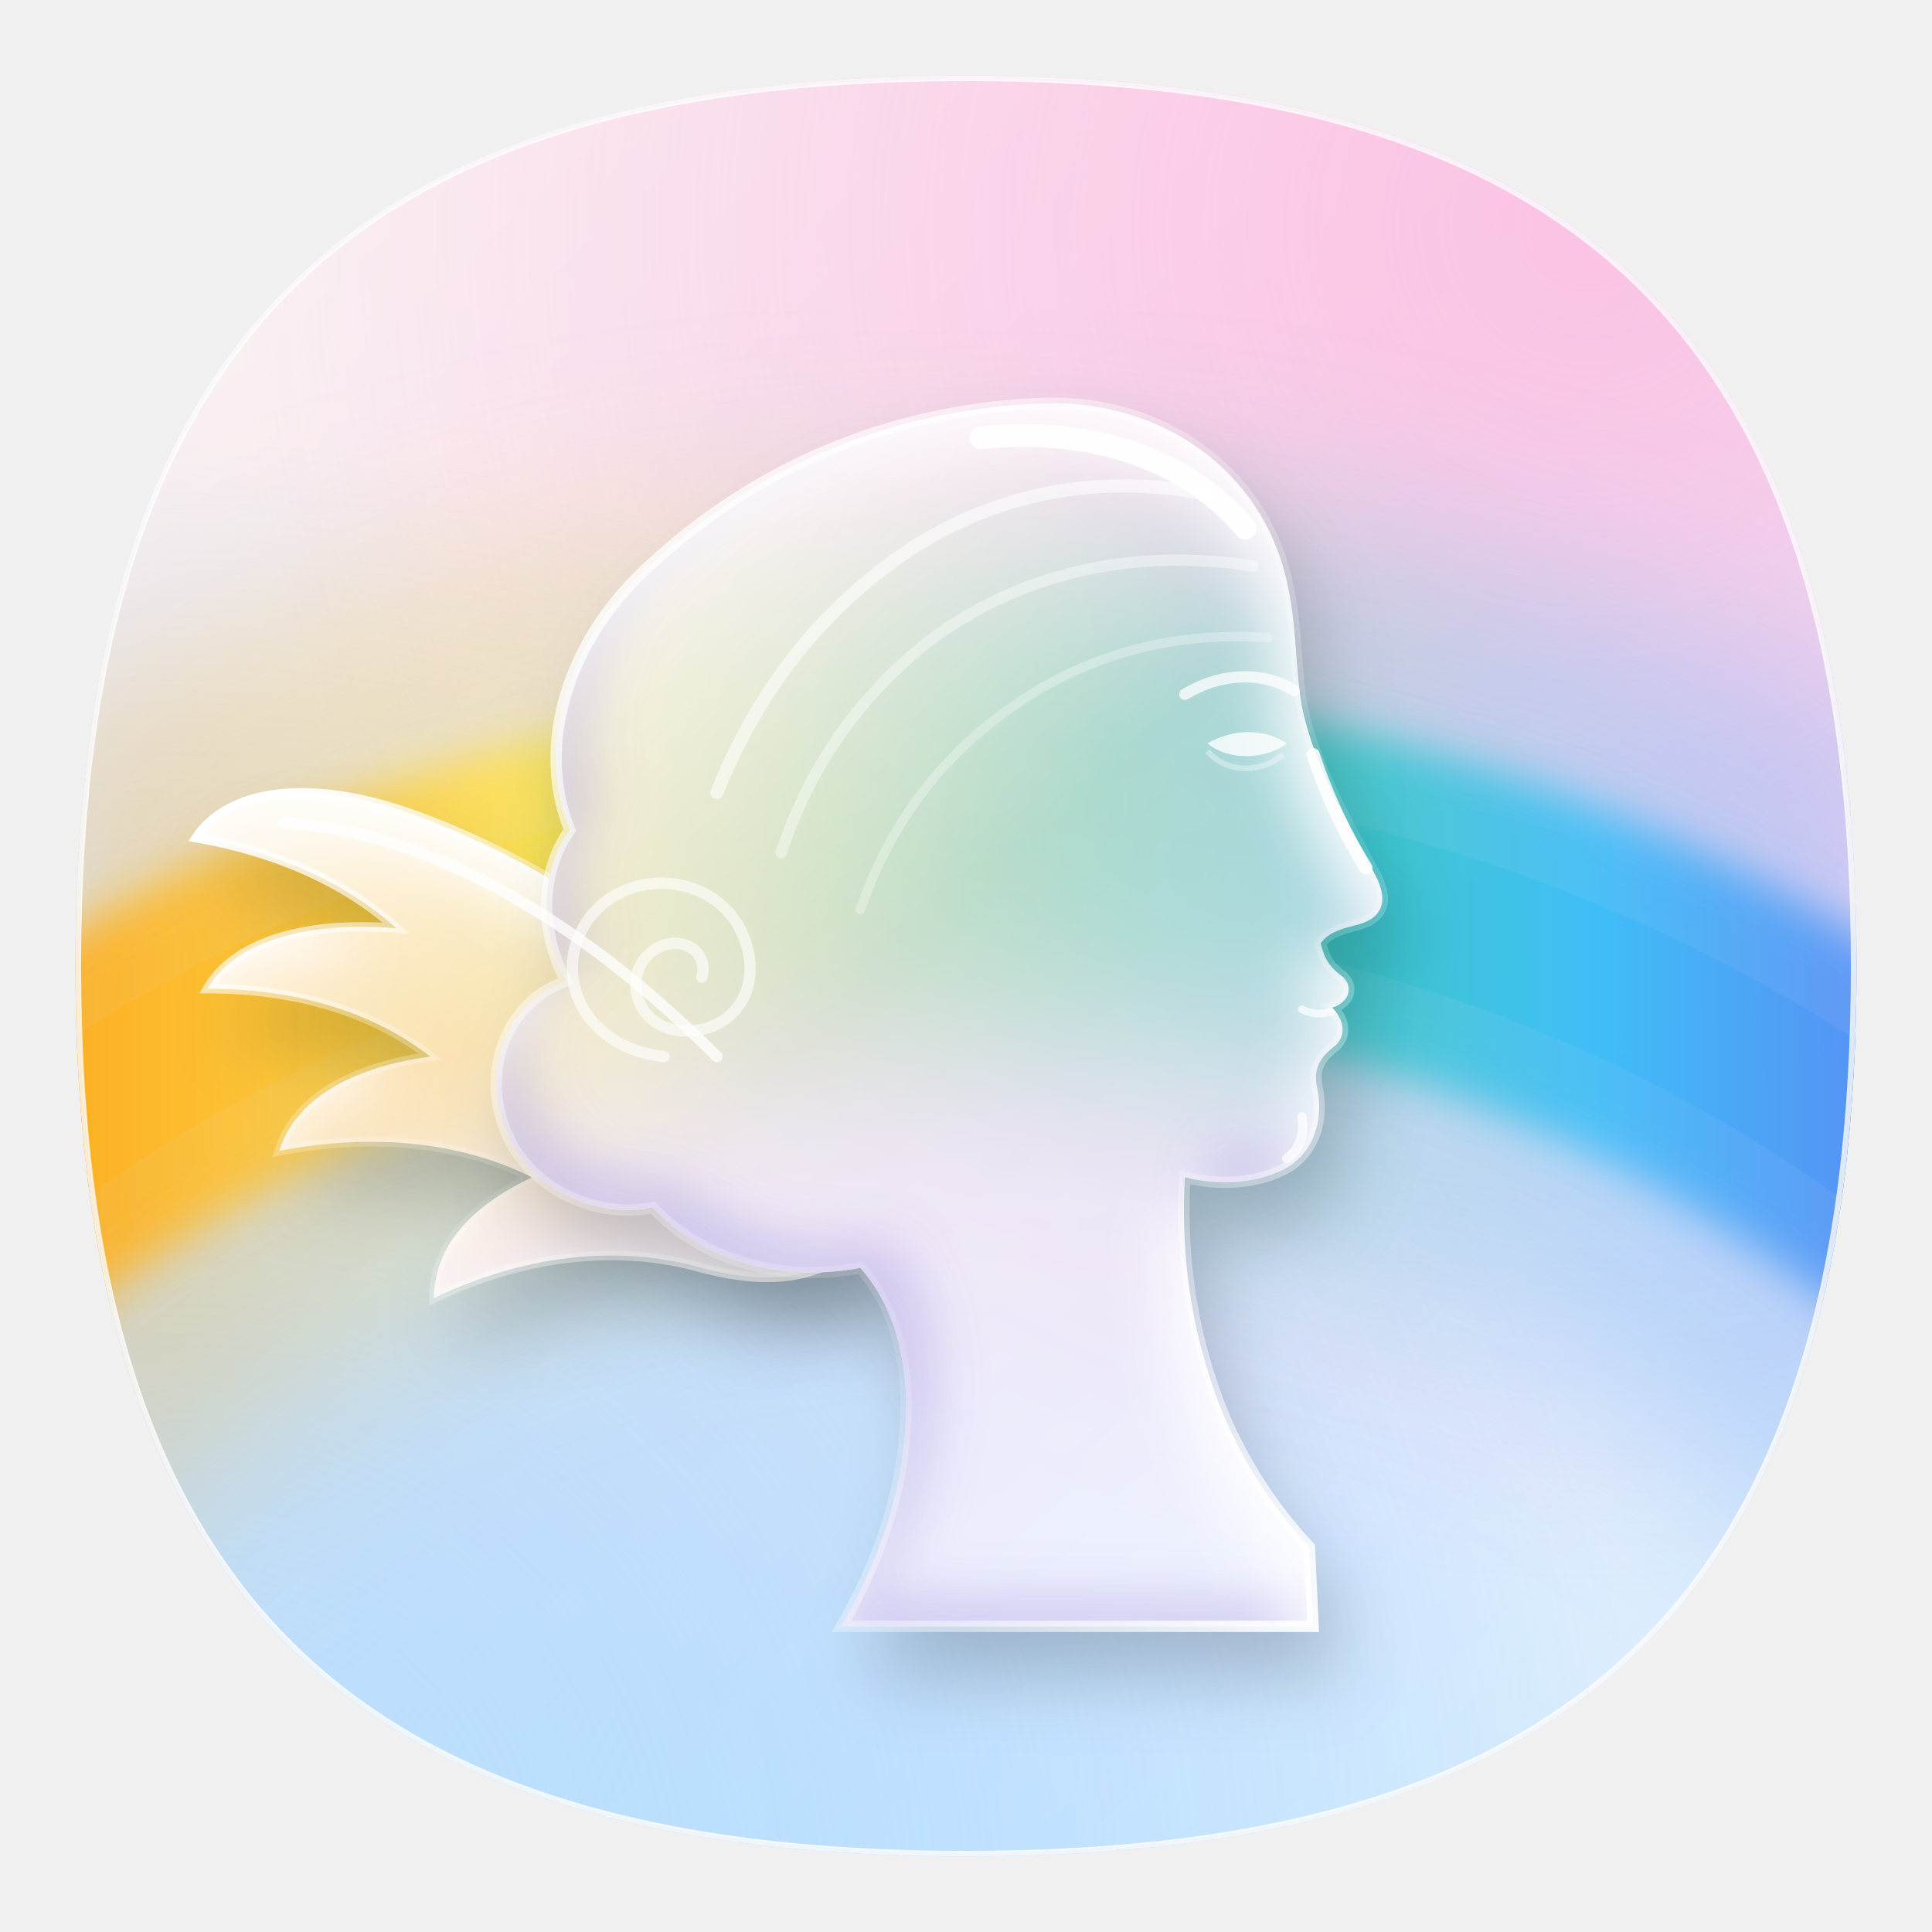
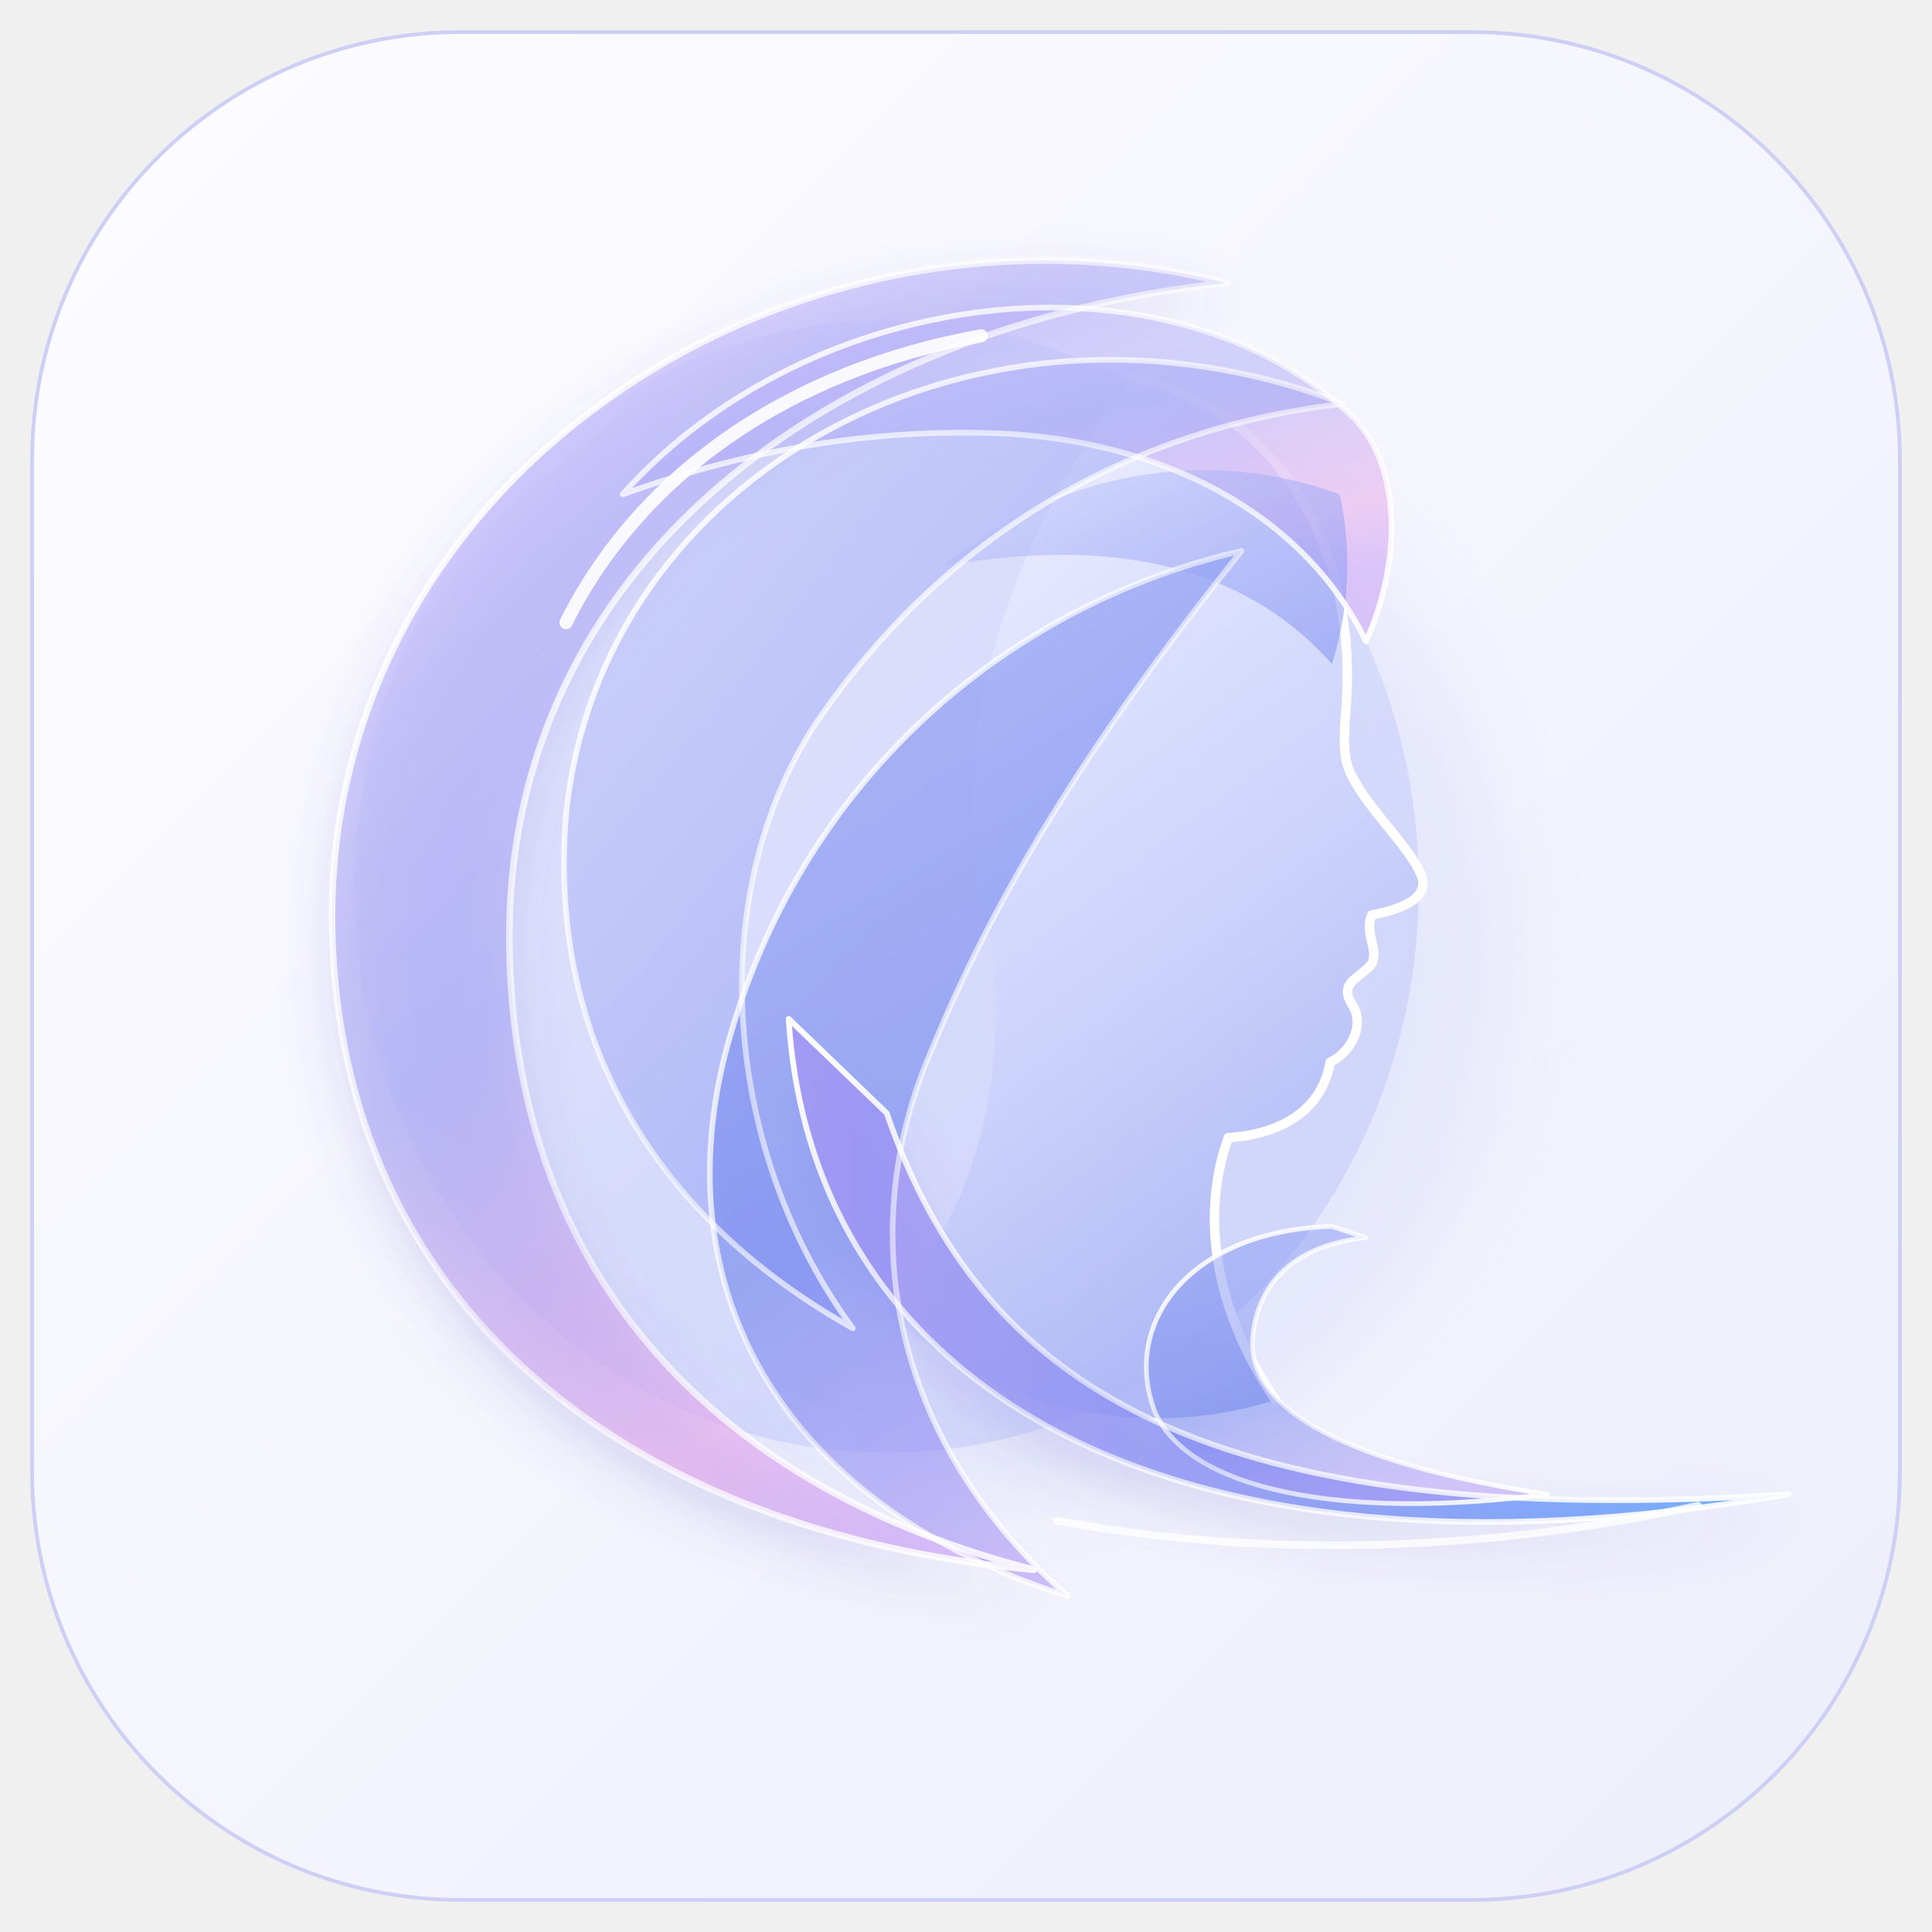
<svg xmlns="http://www.w3.org/2000/svg" viewBox="0 0 1024 1024" width="1024" height="1024">
  <defs>
-     <linearGradient id="sky" x1="0" y1="0" x2="0.9" y2="1">
-       <stop offset="0" stop-color="#fbf6f1" />
-       <stop offset="0.42" stop-color="#f6e6f4" />
-       <stop offset="0.78" stop-color="#e2ebff" />
-       <stop offset="1" stop-color="#d6f0fb" />
+     <linearGradient id="bg" x1="0" y1="0" x2="1" y2="1">
+       <stop offset="0" stop-color="#fdfcff" />
+       <stop offset="1" stop-color="#eceefb" />
    </linearGradient>
-     <radialGradient id="glowB" cx="0.1" cy="0.98" r="0.75">
-       <stop offset="0" stop-color="#9fdcff" stop-opacity="0.6" />
-       <stop offset="1" stop-color="#2fb4ff" stop-opacity="0" />
-     </radialGradient>
-     <filter id="haze" x="-40%" y="-40%" width="180%" height="180%">
-       <feGaussianBlur stdDeviation="46" />
-     </filter>
-     <radialGradient id="glow" cx="0.82" cy="0.12" r="0.7">
-       <stop offset="0" stop-color="#ffb3dc" stop-opacity="0.7" />
-       <stop offset="1" stop-color="#ffb3dc" stop-opacity="0" />
-     </radialGradient>
-     <linearGradient id="bow" x1="0" y1="0" x2="1" y2="0">
-       <stop offset="0" stop-color="#ff3b6b" />
-       <stop offset="0.18" stop-color="#ff9f0a" />
-       <stop offset="0.36" stop-color="#ffe14d" />
-       <stop offset="0.54" stop-color="#34d399" />
-       <stop offset="0.7" stop-color="#38bdf8" />
-       <stop offset="0.86" stop-color="#6366f1" />
-       <stop offset="1" stop-color="#d08cff" />
+     <linearGradient id="g1" x1="0" y1="0" x2="0.6" y2="1">
+       <stop offset="0" stop-color="#cbbcff" />
+       <stop offset="0.5" stop-color="#a9a9f6" />
+       <stop offset="0.85" stop-color="#e7a6ea" />
+       <stop offset="1" stop-color="#c69af5" />
    </linearGradient>
-     <filter id="soft" x="-20%" y="-20%" width="140%" height="140%">
-       <feGaussianBlur stdDeviation="12" />
-     </filter>
-     <filter id="lensblur">
-       <feGaussianBlur stdDeviation="3" />
-     </filter>
-     <linearGradient id="glassFill" x1="0.2" y1="0.05" x2="0.8" y2="1">
-       <stop offset="0" stop-color="#ffffff" stop-opacity="0.72" />
-       <stop offset="0.42" stop-color="#ffffff" stop-opacity="0.10" />
-       <stop offset="0.8" stop-color="#ffffff" stop-opacity="0.16" />
-       <stop offset="1" stop-color="#ffffff" stop-opacity="0.42" />
+     <linearGradient id="g2" x1="0" y1="0" x2="1" y2="1">
+       <stop offset="0" stop-color="#c9cdfc" />
+       <stop offset="0.5" stop-color="#9eaaf6" />
+       <stop offset="1" stop-color="#7e8ff0" />
    </linearGradient>
-     <linearGradient id="rim" x1="0.1" y1="0" x2="0.9" y2="1">
-       <stop offset="0" stop-color="#ffffff" stop-opacity="1" />
-       <stop offset="0.35" stop-color="#ffffff" stop-opacity="0.3" />
-       <stop offset="0.65" stop-color="#ffffff" stop-opacity="0.12" />
-       <stop offset="1" stop-color="#ffffff" stop-opacity="0.9" />
+     <linearGradient id="g3" x1="0.2" y1="0" x2="0.5" y2="1">
+       <stop offset="0" stop-color="#8e9ef3" />
+       <stop offset="0.6" stop-color="#7286ee" />
+       <stop offset="1" stop-color="#b29af6" />
    </linearGradient>
-     <filter id="inner" x="-10%" y="-10%" width="120%" height="120%">
-       <feGaussianBlur in="SourceAlpha" stdDeviation="16" result="b" />
-       <feOffset dx="-12" dy="16" result="o" />
-       <feComposite in="SourceAlpha" in2="o" operator="out" result="edge" />
-       <feFlood flood-color="#ffffff" flood-opacity="0.9" />
-       <feComposite in2="edge" operator="in" />
-     </filter>
-     <filter id="innerDark" x="-10%" y="-10%" width="120%" height="120%">
-       <feGaussianBlur in="SourceAlpha" stdDeviation="14" result="b" />
-       <feOffset dx="14" dy="-14" result="o" />
-       <feComposite in="SourceAlpha" in2="o" operator="out" result="edge" />
-       <feFlood flood-color="#8c7bd6" flood-opacity="0.35" />
-       <feComposite in2="edge" operator="in" />
+     <linearGradient id="g4" x1="0" y1="0" x2="1" y2="0">
+       <stop offset="0" stop-color="#a596f5" />
+       <stop offset="0.55" stop-color="#7b8ef2" />
+       <stop offset="1" stop-color="#4f9bff" />
+     </linearGradient>
+     <linearGradient id="face" x1="0.3" y1="0" x2="0.7" y2="1">
+       <stop offset="0" stop-color="#eef0ff" />
+       <stop offset="0.55" stop-color="#cbd2fb" />
+       <stop offset="1" stop-color="#a4b0f3" />
+     </linearGradient>
+     <linearGradient id="rim" x1="0" y1="0" x2="1" y2="1">
+       <stop offset="0" stop-color="#fff" stop-opacity="1" />
+       <stop offset="0.5" stop-color="#fff" stop-opacity="0.55" />
+       <stop offset="1" stop-color="#fff" stop-opacity="0.95" />
+     </linearGradient>
+     <filter id="soft" x="-30%" y="-30%" width="160%" height="160%">
+       <feGaussianBlur stdDeviation="22" />
    </filter>
    <filter id="shade" x="-20%" y="-20%" width="140%" height="140%">
-       <feGaussianBlur in="SourceAlpha" stdDeviation="20" />
-       <feOffset dx="12" dy="26" />
-       <feComponentTransfer>
-         <feFuncA type="linear" slope="0.2" />
-       </feComponentTransfer>
+       <feGaussianBlur in="SourceAlpha" stdDeviation="14" />
+       <feOffset dy="12" result="s" />
+       <feFlood flood-color="#5b55c9" flood-opacity="0.18" />
+       <feComposite in2="s" operator="in" />
    </filter>
-     <path id="squircle" d="M512 40c330 0 472 142 472 472s-142 472-472 472S40 842 40 512 182 40 512 40z" />
-     <clipPath id="sq">
-       <use href="#squircle" />
-     </clipPath>
-     <path id="head" d="       M 548 214       C 612 210 664 246 680 300       C 688 328 686 352 690 374       C 696 404 712 432 728 462       C 736 476 734 486 720 490       C 712 492 704 494 700 500       C 702 508 704 512 712 518       C 718 524 714 532 706 534       C 712 540 714 548 708 554       C 700 560 696 566 698 576       C 702 594 696 612 680 620       C 664 628 644 628 628 624       C 626 660 630 694 640 726       C 650 760 668 792 694 820       L 696 862       L 446 862       C 470 820 482 778 480 736       C 478 708 470 688 456 672       C 414 680 372 668 346 640       C 318 646 284 632 270 604       C 254 572 266 532 300 520       C 286 494 286 462 302 440       C 284 396 300 340 344 300       C 400 248 470 218 548 214 Z" />
-     <path id="wing" d="       M 470 640       C 420 560 330 470 214 430       C 160 412 120 420 104 444       C 150 452 186 470 210 492       C 160 488 124 500 110 524       C 160 524 200 538 228 560       C 184 566 156 584 148 610       C 200 600 246 606 282 624       C 248 640 230 662 230 688       C 280 664 330 660 372 672       C 410 682 446 680 470 640 Z" />
  </defs>
-   <g clip-path="url(#sq)">
-     <rect width="1024" height="1024" fill="url(#sky)" />
-     <rect width="1024" height="1024" fill="url(#glow)" />
-     <rect width="1024" height="1024" fill="url(#glowB)" />
-     <g id="bowg">
-       <path d="M -320 1160 A 840 840 0 0 1 1340 1160" fill="none" stroke="url(#bow)" stroke-width="380" filter="url(#haze)" opacity="0.27" />
-       <path d="M -320 1160 A 840 840 0 0 1 1340 1160" fill="none" stroke="url(#bow)" stroke-width="170" filter="url(#soft)" opacity="0.85" />
-       <path d="M -320 1160 A 840 840 0 0 1 1340 1160" fill="none" stroke="url(#bow)" stroke-width="74" opacity="0.6" />
-     </g>
-     <use href="#wing" filter="url(#shade)" />
-     <clipPath id="wingClip">
-       <use href="#wing" />
-     </clipPath>
-     <g clip-path="url(#wingClip)">
-       <g filter="url(#lensblur)" transform="translate(330 470) scale(1.15) translate(-320 -480)">
-         <rect width="1024" height="1024" fill="url(#sky)" />
-         <path d="M -320 1160 A 840 840 0 0 1 1340 1160" fill="none" stroke="url(#bow)" stroke-width="240" filter="url(#haze)" opacity="0.45" />
-       </g>
-       <use href="#wing" fill="url(#glassFill)" />
-       <use href="#wing" filter="url(#inner)" />
-     </g>
-     <use href="#wing" fill="none" stroke="url(#rim)" stroke-width="5" />
-     <use href="#head" filter="url(#shade)" />
-     <clipPath id="headClip">
-       <use href="#head" />
-     </clipPath>
-     <g clip-path="url(#headClip)">
-       <g filter="url(#lensblur)" transform="translate(520 520) scale(1.12) translate(-520 -540)">
-         <rect width="1024" height="1024" fill="url(#sky)" />
-         <rect width="1024" height="1024" fill="url(#glow)" />
-         <path d="M -320 1160 A 840 840 0 0 1 1340 1160" fill="none" stroke="url(#bow)" stroke-width="240" filter="url(#haze)" opacity="0.45" />
-       </g>
-       <use href="#head" fill="url(#glassFill)" />
-       <use href="#head" filter="url(#innerDark)" />
-       <use href="#head" filter="url(#inner)" />
-       <g fill="none" stroke="#ffffff" stroke-linecap="round">
-         <path d="M 640 262 C 580 250 520 262 470 300 C 430 330 400 370 380 420" stroke-opacity="0.55" stroke-width="7" />
-         <path d="M 664 300 C 600 290 540 304 492 340 C 452 372 428 410 414 452" stroke-opacity="0.4" stroke-width="6" />
-         <path d="M 672 338 C 616 334 566 350 524 384 C 492 410 470 442 456 482" stroke-opacity="0.3" stroke-width="5" />
-         <path d="M 352 560 C 312 556 292 520 310 490 C 330 458 380 462 394 496 C 406 526 386 550 358 546 C 336 542 330 516 346 504 C 360 494 376 504 372 518" stroke-opacity="0.6" stroke-width="6" />
-       </g>
-       <path d="M 628 368 C 648 356 670 356 686 366" fill="none" stroke="#ffffff" stroke-opacity="0.75" stroke-width="6" stroke-linecap="round" />
-       <path d="M 640 394 C 654 386 670 386 682 394 C 672 402 652 404 640 394 Z" fill="#ffffff" fill-opacity="0.8" />
-       <path d="M 640 398 C 650 410 668 410 680 400" fill="none" stroke="#ffffff" stroke-opacity="0.35" stroke-width="3" />
-       <path d="M 690 535 C 696 538 702 538 708 535" fill="none" stroke="#ffffff" stroke-opacity="0.7" stroke-width="4" stroke-linecap="round" />
-     </g>
-     <use href="#head" fill="none" stroke="url(#rim)" stroke-width="6" />
-     <g fill="none" stroke="#ffffff" stroke-linecap="round">
-       <path d="M 520 232 C 580 226 630 244 660 280" stroke-width="12" opacity="0.95" />
-       <path d="M 696 400 C 704 424 714 444 724 460" stroke-width="7" opacity="0.85" />
-       <path d="M 690 592 C 692 602 688 610 682 614" stroke-width="5" opacity="0.7" />
-       <path d="M 150 436 C 220 440 300 480 380 560" stroke-width="6" opacity="0.75" />
-     </g>
-     <use href="#squircle" fill="none" stroke="#1d1a4a" stroke-opacity="0.10" stroke-width="4" />
-     <use href="#squircle" fill="none" stroke="#ffffff" stroke-opacity="0.8" stroke-width="6" />
+   <rect x="16" y="16" width="992" height="992" rx="228" fill="url(#bg)" />
+   <rect x="17" y="17" width="990" height="990" rx="227" fill="none" stroke="#cdd0f4" stroke-width="2" />
+   <circle cx="500" cy="500" r="300" fill="#b9bffa" opacity="0.22" filter="url(#soft)" />
+   <g filter="url(#shade)">
+     <path d="M650 150 C420 92 172 252 176 492 C180 690 330 812 548 832 C384 790 272 680 270 500 C268 300 440 172 650 150 Z" />
+     <path d="M418 540 C430 730 610 850 948 792 C640 812 520 736 470 590 Z" />
  </g>
+   <ellipse cx="470" cy="470" rx="282" ry="300" fill="url(#g2)" opacity="0.22" />
+   <path d="M600 200 C668 214 712 276 714 352 C715 382 708 398 718 414 C728 432 750 452 754 466 C756 477 742 482 727 485 C723 495 731 503 727 511 C720 519 709 521 717 533 C723 543 717 557 705 563 C701 587 681 601 651 603 C637 642 642 692 676 742 C600 766 520 744 470 694 C520 640 540 560 520 470 C505 400 525 300 600 200 Z" fill="url(#face)" opacity="0.92" />
+   <path d="M600 200 C668 214 712 276 714 352 C715 382 708 398 718 414 C728 432 750 452 754 466 C756 477 742 482 727 485 C723 495 731 503 727 511 C720 519 709 521 717 533 C723 543 717 557 705 563 C701 587 681 601 651 603 C637 642 642 692 676 742" fill="none" stroke="#fff" stroke-width="5" stroke-linejoin="round" stroke-linecap="round" />
+   <path d="M650 150 C420 92 172 252 176 492 C180 690 330 812 548 832 C384 790 272 680 270 500 C268 300 440 172 650 150 Z" fill="url(#g1)" opacity="0.6" />
+   <path d="M712 214 C520 140 318 250 300 432 C290 556 352 648 452 704 C384 612 372 476 432 384 C504 278 606 226 712 214 Z" fill="url(#g2)" opacity="0.6" />
+   <path d="M658 292 C528 322 420 420 384 560 C352 690 420 800 566 846 C472 764 452 652 494 556 C534 458 594 372 658 292 Z" fill="url(#g3)" opacity="0.62" />
+   <path d="M330 262 C430 150 620 128 718 222 C744 250 742 300 724 340 C694 278 626 236 536 230 C460 226 392 240 330 262 Z" fill="url(#g1)" opacity="0.5" />
+   <path d="M710 262 C640 236 560 250 500 300 C590 284 660 300 706 352 C716 320 716 288 710 262 Z" fill="url(#g2)" opacity="0.55" />
+   <path d="M418 540 C430 730 610 850 948 792 C640 812 520 736 470 590 Z" fill="url(#g4)" opacity="0.78" />
+   <path d="M706 650 C632 652 594 700 612 748 C630 790 712 806 820 792 C716 776 660 748 664 708 C667 680 686 660 724 656 Z" fill="url(#g3)" opacity="0.5" />
+   <g fill="none" stroke="url(#rim)" stroke-linejoin="round">
+     <path d="M650 150 C420 92 172 252 176 492 C180 690 330 812 548 832 C384 790 272 680 270 500 C268 300 440 172 650 150 Z" stroke-width="3.5" />
+     <path d="M712 214 C520 140 318 250 300 432 C290 556 352 648 452 704 C384 612 372 476 432 384 C504 278 606 226 712 214 Z" stroke-width="3" />
+     <path d="M658 292 C528 322 420 420 384 560 C352 690 420 800 566 846 C472 764 452 652 494 556 C534 458 594 372 658 292 Z" stroke-width="3" />
+     <path d="M418 540 C430 730 610 850 948 792 C640 812 520 736 470 590 Z" stroke-width="3" />
+     <path d="M330 262 C430 150 620 128 718 222 C744 250 742 300 724 340 C694 278 626 236 536 230 C460 226 392 240 330 262 Z" stroke-width="3" />
+     <path d="M706 650 C632 652 594 700 612 748 C630 790 712 806 820 792 C716 776 660 748 664 708 C667 680 686 660 724 656 Z" stroke-width="2.5" />
+   </g>
+   <path d="M300 330 C340 250 420 196 520 178" fill="none" stroke="#fff" stroke-width="7" stroke-linecap="round" opacity="0.9" />
+   <path d="M560 806 C680 828 800 820 900 798" fill="none" stroke="#fff" stroke-width="4" stroke-linecap="round" opacity="0.8" />
</svg>
